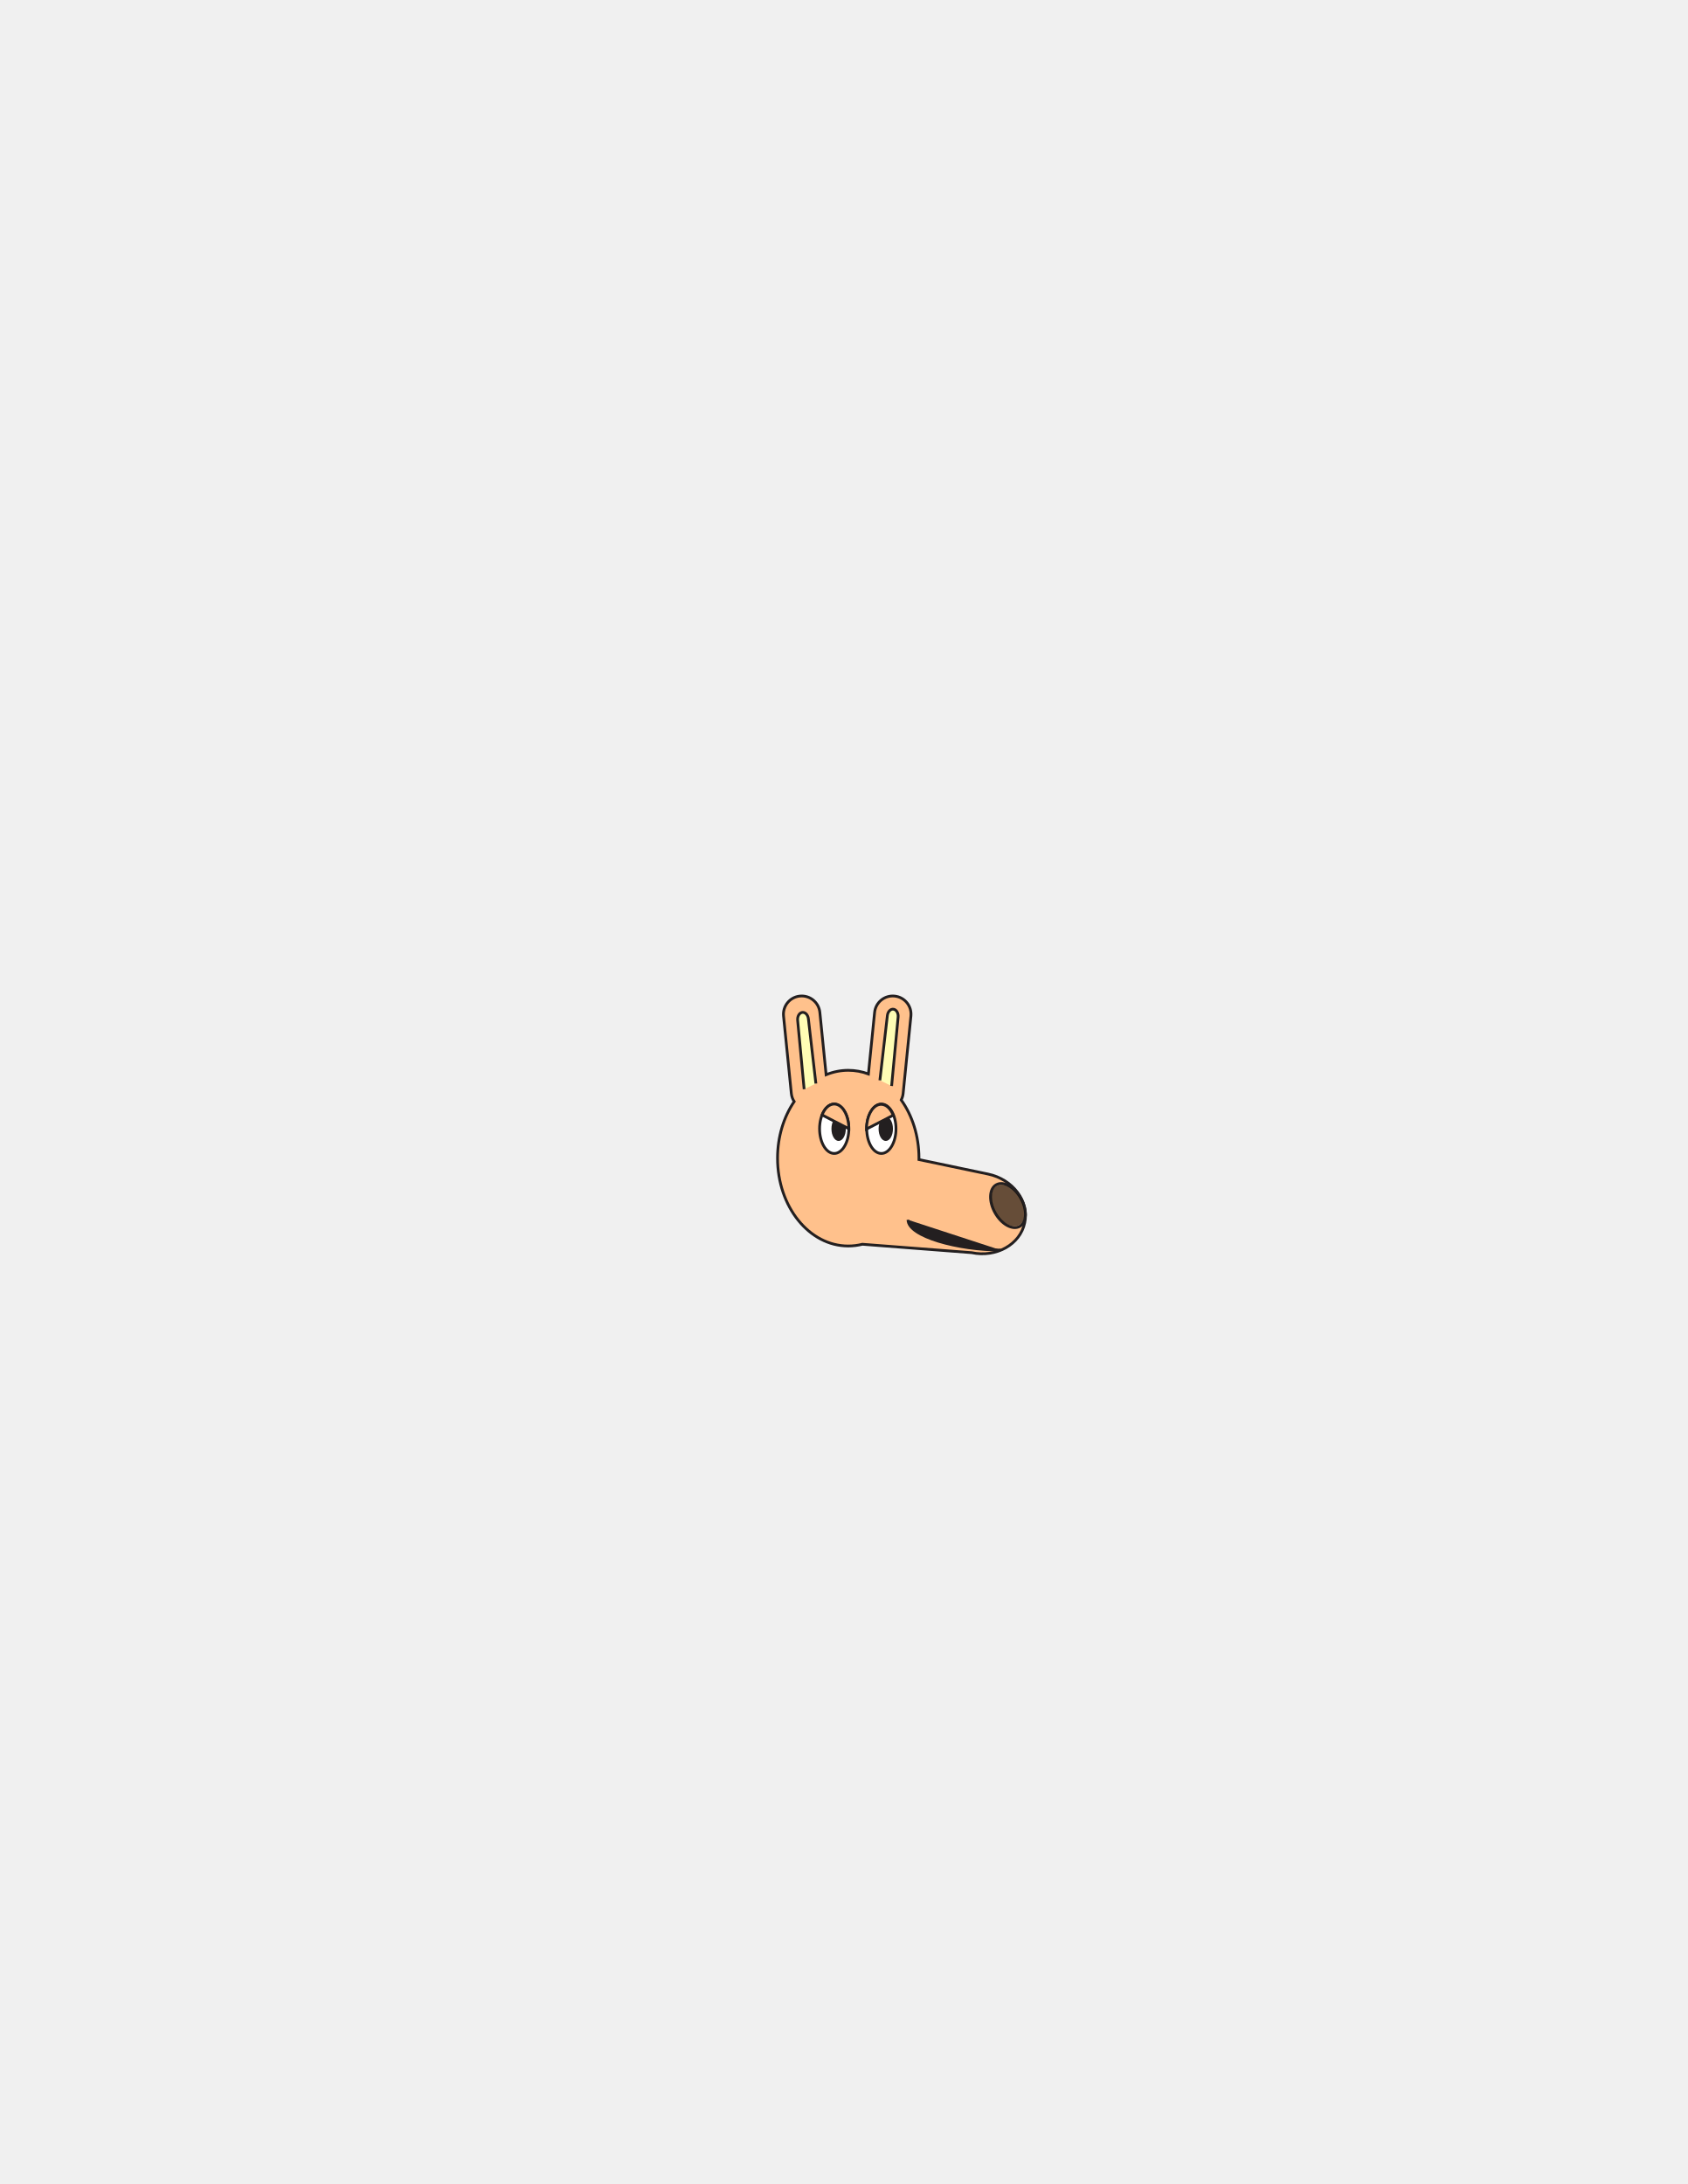
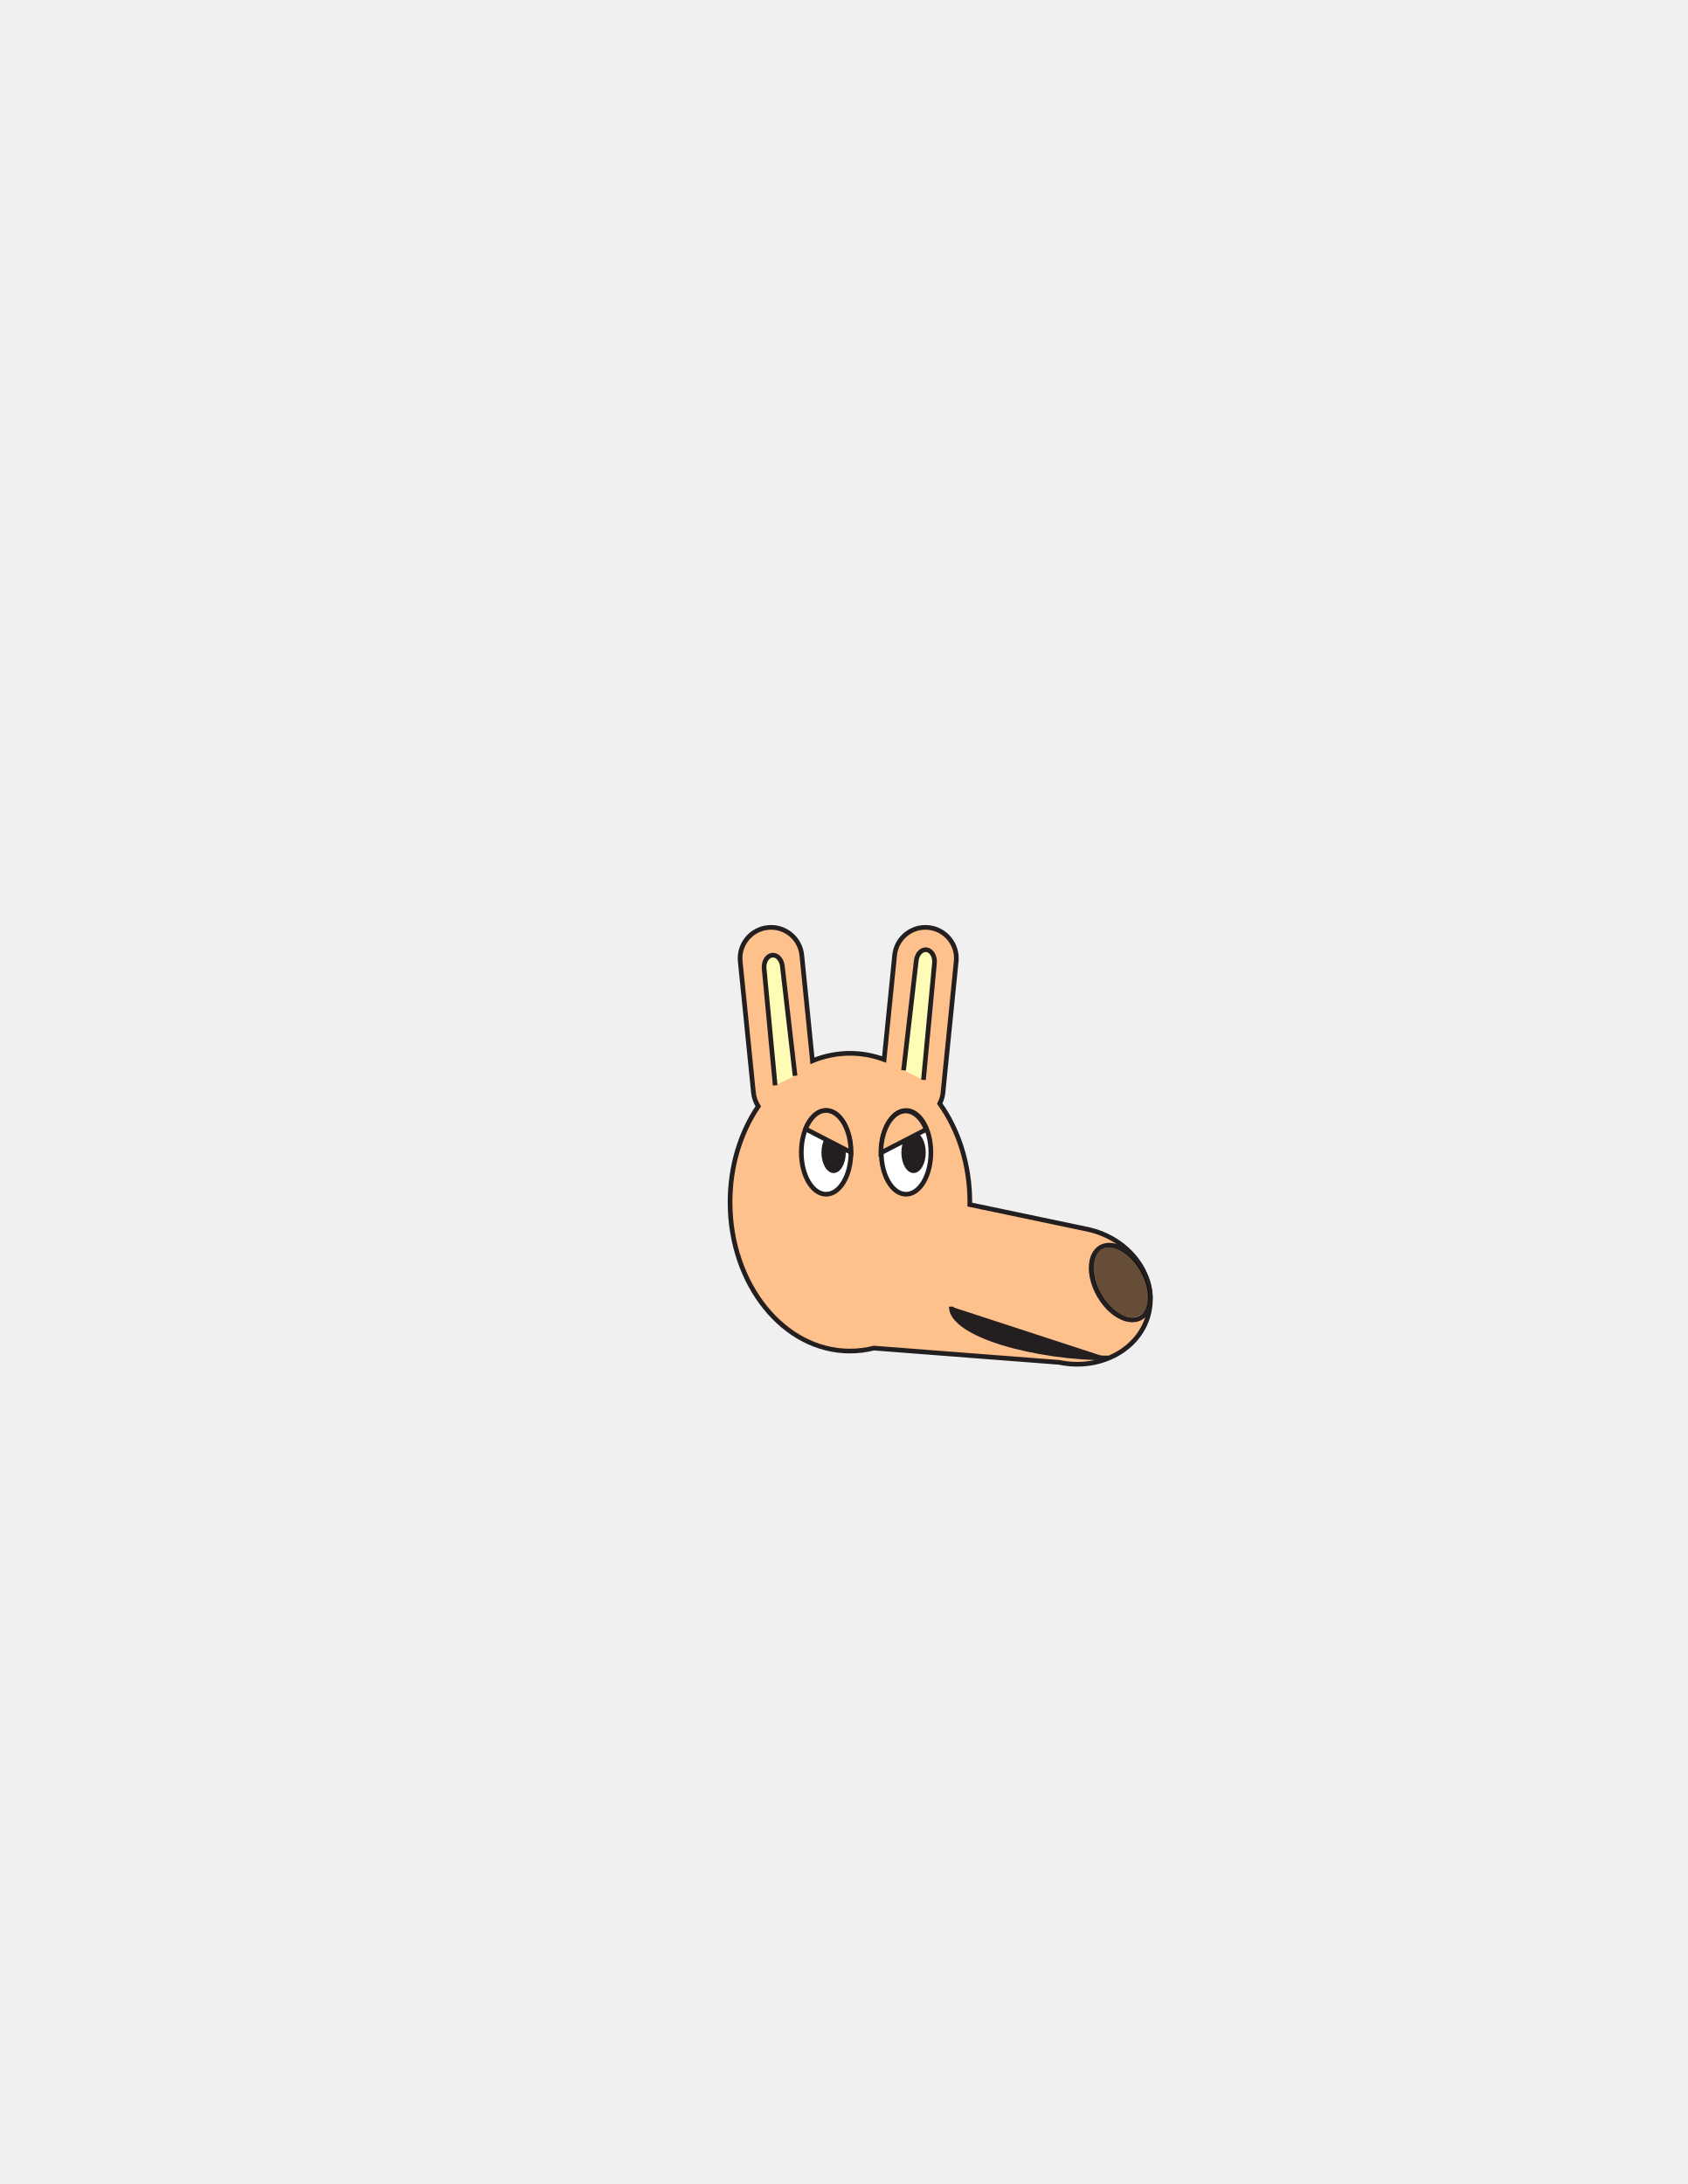
<svg xmlns="http://www.w3.org/2000/svg" version="1.1" id="Layer_1" x="0px" y="0px" width="612px" height="792px" viewBox="0 0 612 792" enable-background="new 0 0 612 792" xml:space="preserve">
-   <rect id="head_frame_1_" x="231.187" y="331.5" fill-opacity="0" fill="#231F20" width="151" height="131" />
-   <path id="PRIMARY_6_" fill="#FFC18C" stroke="#231F20" stroke-miterlimit="10" d="M358.272,425.761l-25.072-5.259  c0.003-0.17,0.011-0.338,0.011-0.51c0-8.096-2.436-15.482-6.439-21.104c0.365-0.713,0.611-1.502,0.696-2.348l2.826-28.079  c0.366-3.637-2.285-6.881-5.921-7.247c-3.636-0.366-6.881,2.285-7.247,5.921l-2.246,22.319c-2.317-0.855-4.77-1.321-7.31-1.321  c-2.803,0-5.498,0.566-8.022,1.599l-2.274-22.598c-0.366-3.636-3.611-6.288-7.247-5.921c-3.636,0.366-6.287,3.61-5.921,7.247  l2.826,28.079c0.109,1.083,0.479,2.075,1.031,2.93c-3.763,5.543-6.035,12.701-6.035,20.521c0,17.595,11.48,31.857,25.643,31.857  c1.753,0,3.464-0.219,5.117-0.636l39.605,3.05c8.986,1.886,17.609-2.967,19.261-10.838  C373.204,435.555,367.258,427.646,358.272,425.761z" />
-   <path fill="#231F20" stroke="#231F20" stroke-miterlimit="10" d="M329.241,442.349c0,6.067,18.187,10.978,33.608,10.978" />
-   <ellipse fill="#FFFFFF" stroke="#231F20" stroke-miterlimit="10" cx="302.476" cy="409.326" rx="5.306" ry="8.961" />
-   <ellipse fill="#231F20" cx="304.081" cy="409.352" rx="2.605" ry="4.4" />
-   <ellipse fill="#FFFFFF" stroke="#231F20" stroke-miterlimit="10" cx="319.572" cy="409.326" rx="5.306" ry="8.961" />
-   <ellipse fill="#231F20" cx="321.176" cy="409.352" rx="2.605" ry="4.4" />
-   <path id="SECONDARY_5_" fill="#FFFDB5" stroke="#231F20" stroke-miterlimit="10" d="M291.578,394.984l-2.35-24.893  c-0.17-1.445,0.557-2.765,1.63-2.945l0,0c1.073-0.181,2.08,0.844,2.253,2.29l2.722,23.504" />
-   <path id="SECONDARY_4_" fill="#FFFDB5" stroke="#231F20" stroke-miterlimit="10" d="M323.292,393.817l2.35-24.893  c0.17-1.445-0.557-2.765-1.63-2.945l0,0c-1.073-0.181-2.08,0.844-2.253,2.29l-2.722,23.504" />
-   <path id="PRIMARY_5_" fill="#FFC18C" stroke="#231F20" stroke-miterlimit="10" d="M307.782,409.326c0-0.619-0.037-1.224-0.107-1.808  c-0.496-4.083-2.635-7.154-5.198-7.154c-1.832,0-3.447,1.567-4.4,3.951L307.782,409.326z" />
-   <path id="PRIMARY_4_" fill="#FFC18C" stroke="#231F20" stroke-miterlimit="10" d="M314.184,409.434c0-0.619,0.037-1.225,0.107-1.809  c0.496-4.083,2.635-7.154,5.198-7.154c1.832,0,3.447,1.567,4.4,3.951L314.184,409.434z" />
-   <ellipse id="PRIMARY_21_" transform="matrix(0.8711 -0.4911 0.4911 0.8711 -167.5876 235.872)" fill="#FFC18C" stroke="#231F20" stroke-miterlimit="10" cx="365.499" cy="437.159" rx="5.378" ry="8.667" />
-   <path fill-opacity="0.6" d="M369.939,434.682c2.228,3.909,2.047,8.187-0.406,9.555c-2.451,1.367-6.246-0.691-8.476-4.6  c-2.228-3.909-2.047-8.187,0.405-9.555C363.916,428.715,367.71,430.773,369.939,434.682z" />
+   <rect id="head_frame_1_" x="178.687" y="286" fill="#231F20" fill-opacity="0" width="256" height="222" />
+   <path id="PRIMARY_6_" fill="#FFC18C" stroke="#231F20" stroke-width="1.695" stroke-miterlimit="10" d="M394.143,445.739  l-42.507-8.911c0.006-0.288,0.019-0.573,0.019-0.864c0-13.721-4.129-26.237-10.915-35.765c0.617-1.208,1.034-2.546,1.179-3.979  l4.791-47.584c0.621-6.163-3.874-11.661-10.038-12.281c-6.164-0.62-11.665,3.873-12.286,10.034l-3.809,37.824  c-3.927-1.449-8.086-2.239-12.392-2.239c-4.753,0-9.321,0.959-13.601,2.71l-3.855-38.296c-0.62-6.162-6.122-10.656-12.287-10.034  c-6.164,0.621-10.658,6.118-10.038,12.281l4.792,47.584c0.185,1.836,0.812,3.517,1.748,4.965  c-6.379,9.394-10.231,21.524-10.231,34.777c0,29.816,19.462,53.985,43.474,53.985c2.973,0,5.873-0.371,8.676-1.077l67.144,5.168  c15.235,3.196,29.854-5.027,32.654-18.366C419.457,462.337,409.376,448.936,394.143,445.739z" />
+   <path fill="#231F20" stroke="#231F20" stroke-width="1.695" stroke-miterlimit="10" d="M344.924,473.851  c0,10.282,30.833,18.604,56.978,18.604" />
+   <ellipse fill="#FFFFFF" stroke="#231F20" stroke-width="1.695" stroke-miterlimit="10" cx="299.548" cy="417.889" rx="8.996" ry="15.186" />
+   <ellipse fill="#231F20" cx="302.269" cy="417.933" rx="4.416" ry="7.456" />
+   <ellipse fill="#FFFFFF" stroke="#231F20" stroke-width="1.695" stroke-miterlimit="10" cx="328.532" cy="417.889" rx="8.995" ry="15.186" />
+   <ellipse fill="#231F20" cx="331.25" cy="417.933" rx="4.418" ry="7.456" />
+   <path id="SECONDARY_5_" fill="#FFFDB5" stroke="#231F20" stroke-width="1.695" stroke-miterlimit="10" d="M281.072,393.583  l-3.984-42.185c-0.288-2.449,0.945-4.686,2.763-4.991l0,0c1.82-0.307,3.527,1.431,3.82,3.881l4.615,39.831" />
+   <path id="SECONDARY_4_" fill="#FFFDB5" stroke="#231F20" stroke-width="1.695" stroke-miterlimit="10" d="M334.838,391.605  l3.983-42.185c0.29-2.448-0.943-4.685-2.763-4.99l0,0c-1.818-0.307-3.526,1.43-3.819,3.881l-4.614,39.831" />
+   <path id="PRIMARY_5_" fill="#FFC18C" stroke="#231F20" stroke-width="1.695" stroke-miterlimit="10" d="M308.544,417.889  c0-1.049-0.063-2.075-0.183-3.065c-0.841-6.919-4.467-12.122-8.812-12.122c-3.106,0-5.843,2.654-7.459,6.696L308.544,417.889z" />
+   <path id="PRIMARY_4_" fill="#FFC18C" stroke="#231F20" stroke-width="1.695" stroke-miterlimit="10" d="M319.396,418.07  c0-1.047,0.063-2.075,0.182-3.064c0.841-6.92,4.467-12.124,8.813-12.124c3.105,0,5.843,2.656,7.458,6.695L319.396,418.07z" />
+   <path id="PRIMARY_21_" fill="#FFC18C" stroke="#231F20" stroke-width="1.695" stroke-miterlimit="10" d="M399.159,452.305  c4.386-2.473,11.172,1.253,15.157,8.319c3.985,7.065,3.66,14.797-0.726,17.27c-4.387,2.473-11.173-1.253-15.158-8.318  C394.447,462.509,394.771,454.777,399.159,452.305z" />
+   <path fill-opacity="0.6" d="M413.923,460.857c3.776,6.625,3.47,13.875-0.689,16.193c-4.155,2.315-10.589-1.172-14.37-7.796  c-3.777-6.625-3.471-13.874,0.687-16.192C403.711,450.746,410.143,454.234,413.923,460.857z" />
</svg>
